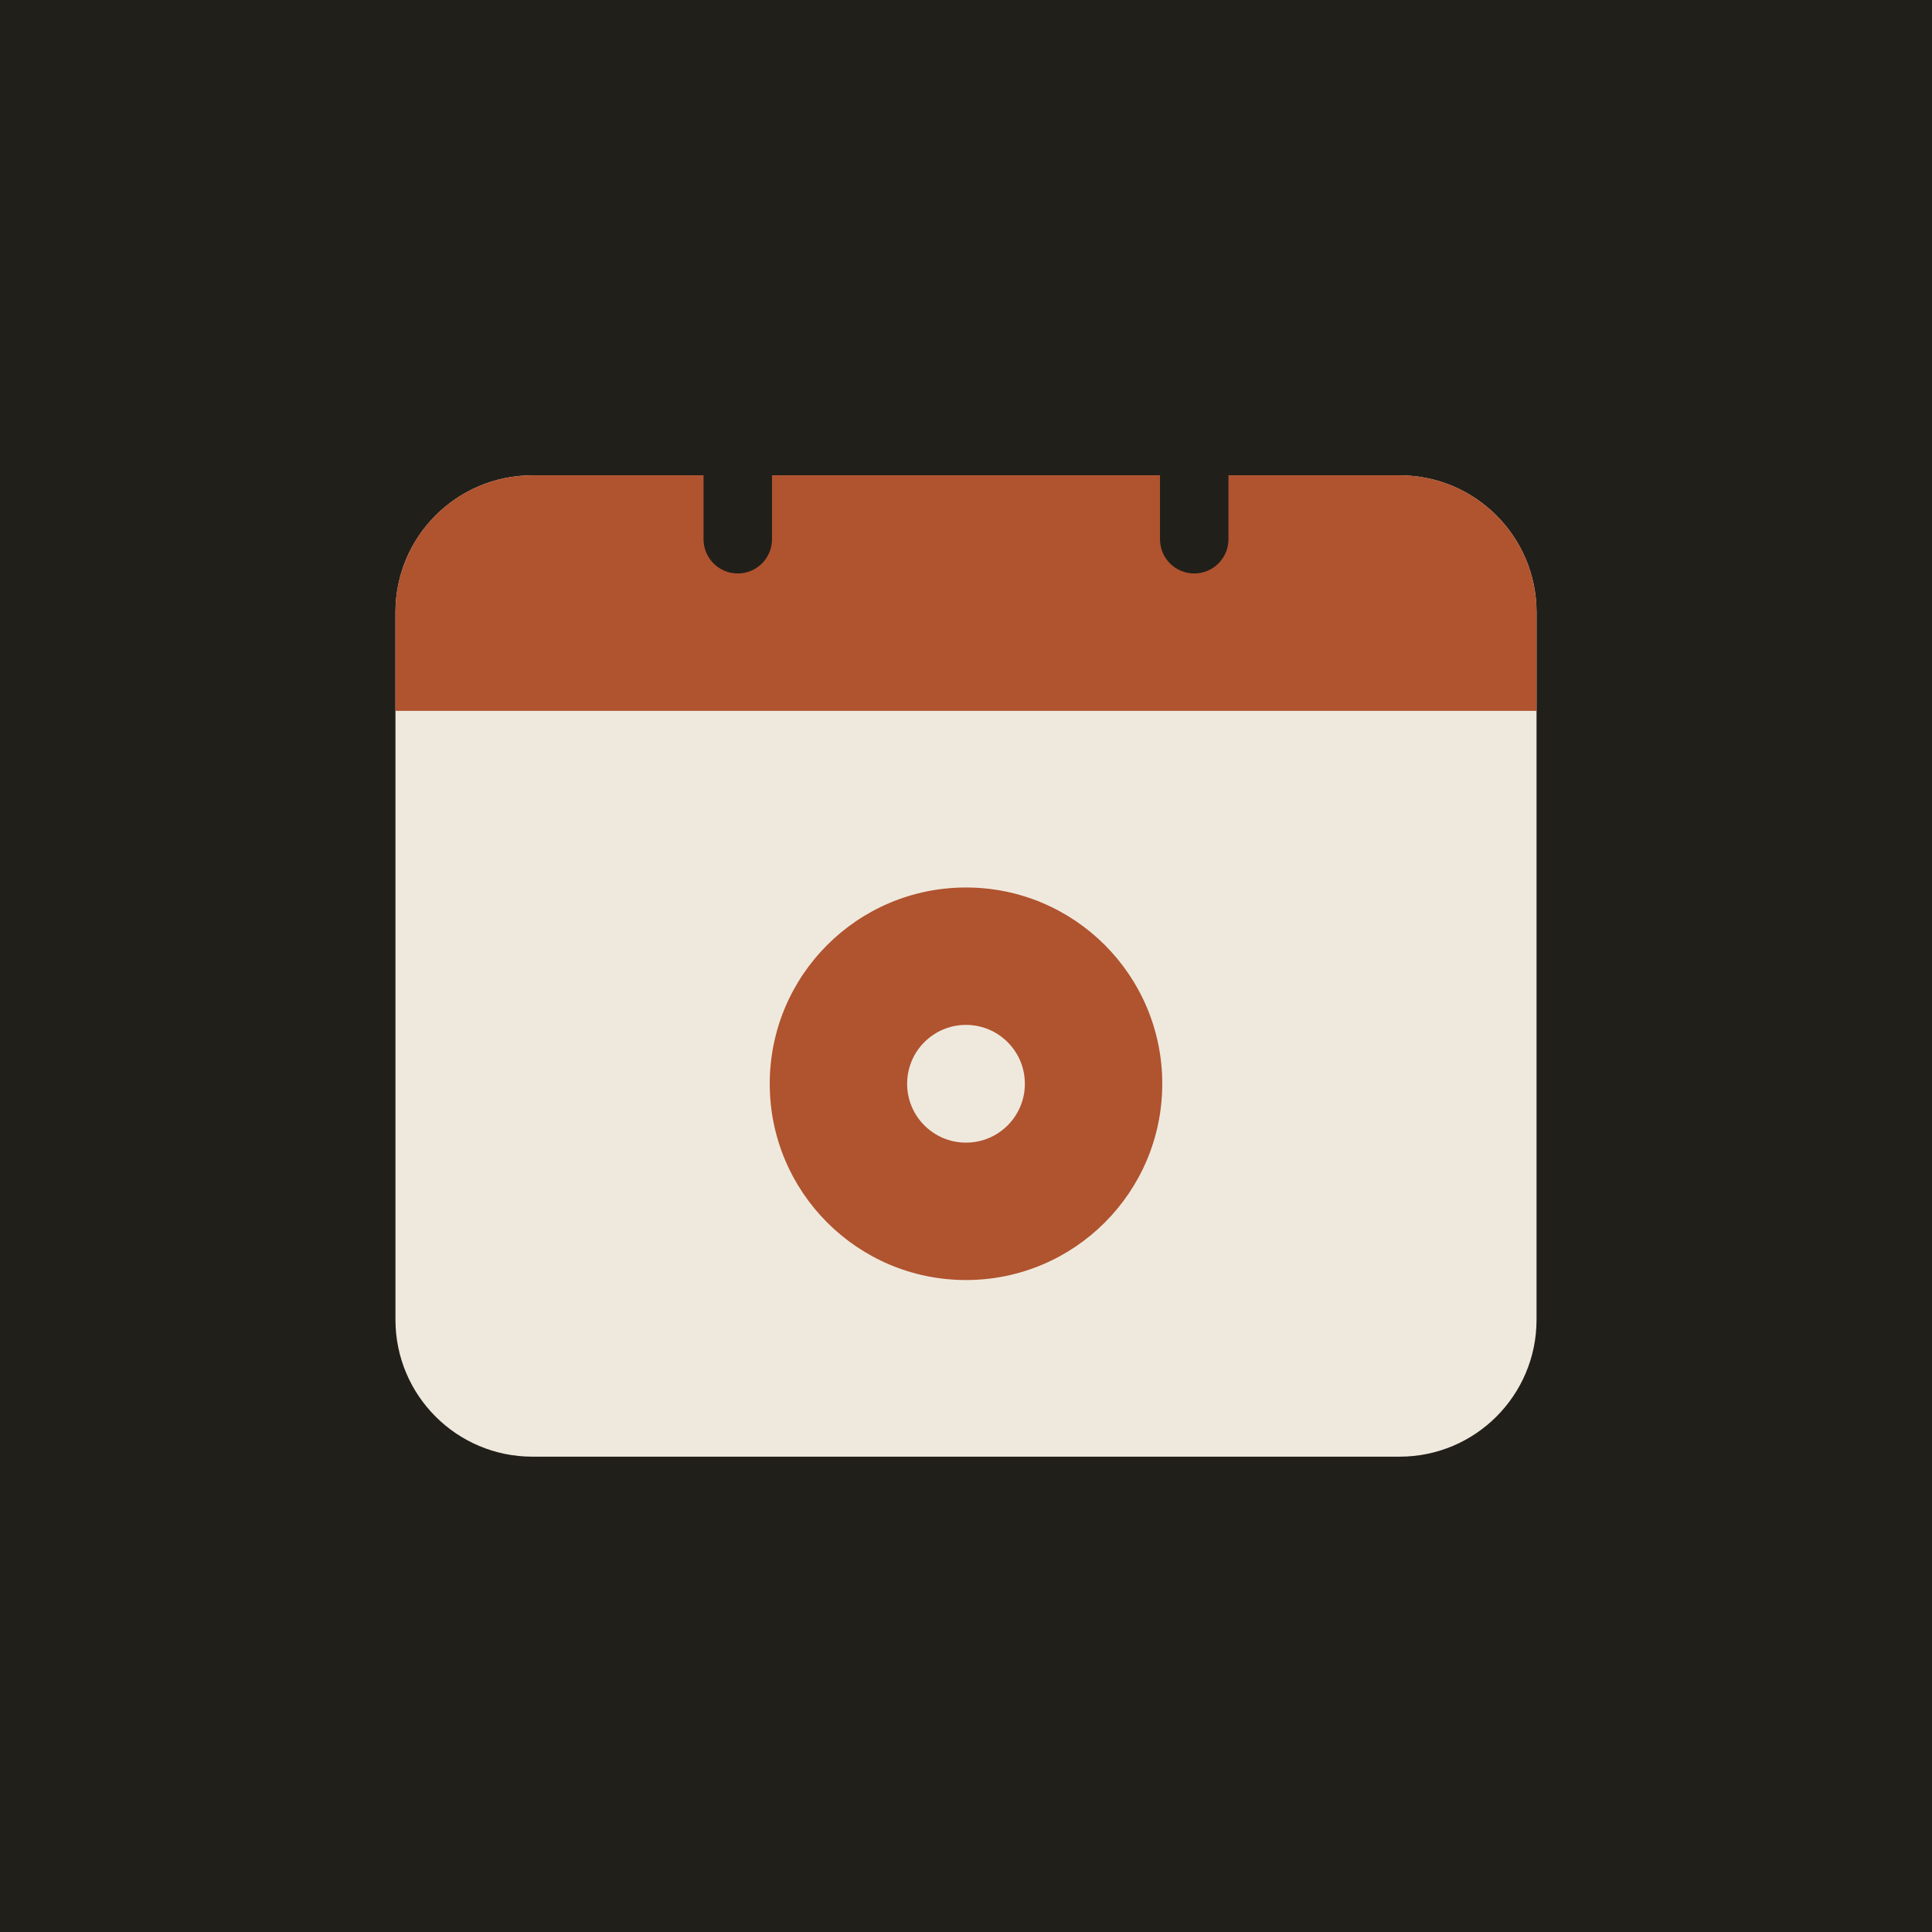
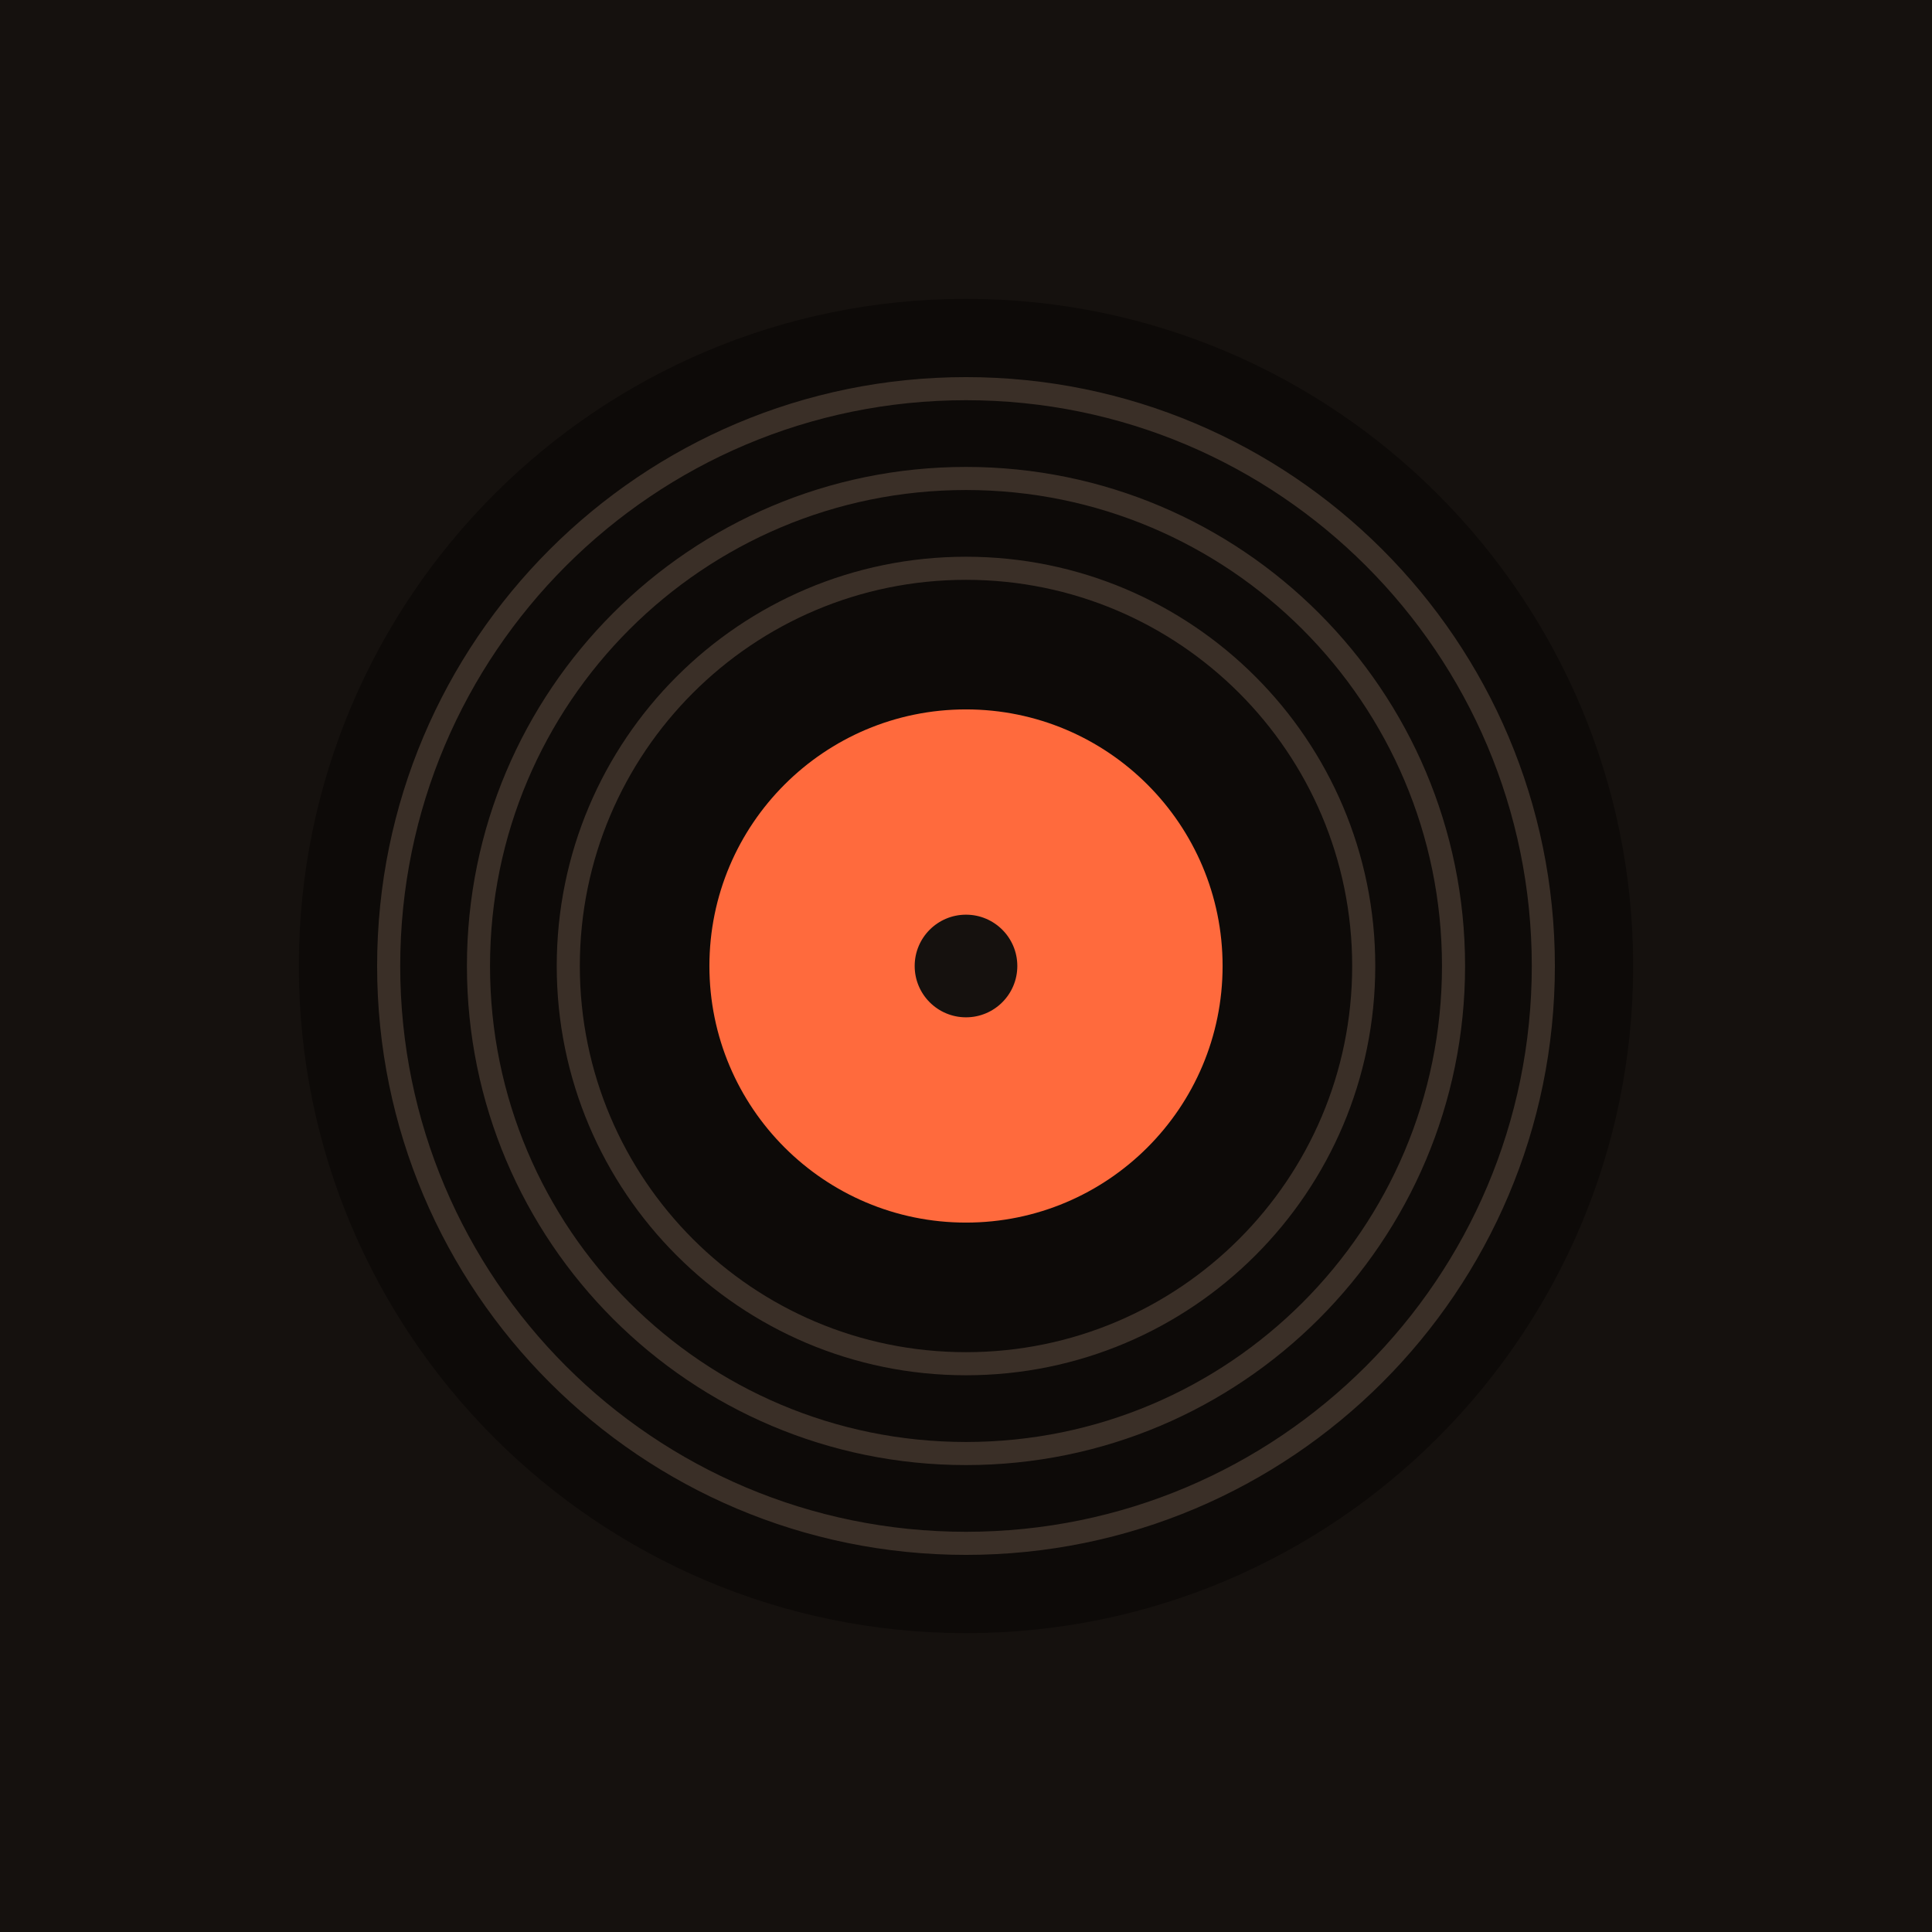
<svg xmlns="http://www.w3.org/2000/svg" width="64" height="64" viewBox="0 0 64 64">
-   <rect width="64" height="64" fill="#211f1a" />
-   <g transform="translate(9.6 9.6) scale(0.7)">
-     <rect x="5" y="8.78" width="54" height="46.44" rx="6.48" fill="#efe9dd" />
-     <path d="M5 15.26a6.48 6.48 0 0 1 6.48-6.48h41.04a6.48 6.48 0 0 1 6.48 6.48v4.666h-54z" fill="#b0532f" />
-     <rect x="19.58" y="5.994" width="3.24" height="7.43" rx="1.62" fill="#211f1a" />
-     <rect x="41.18" y="5.994" width="3.24" height="7.43" rx="1.62" fill="#211f1a" />
-     <circle cx="32" cy="37.573" r="9.288" fill="#b0532f" />
-     <circle cx="32" cy="37.573" r="2.786" fill="#efe9dd" />
+   <rect width="64" height="64" fill="#15110e" />
+   <g transform="translate(4.8 4.8) scale(0.85)">
+     <circle cx="32" cy="32" r="26" fill="#0d0a08" />
+     <circle cx="32" cy="32" r="22.5" fill="none" stroke="#3a2f27" stroke-width="0.9" />
+     <circle cx="32" cy="32" r="19" fill="none" stroke="#3a2f27" stroke-width="0.9" />
+     <circle cx="32" cy="32" r="15.5" fill="none" stroke="#3a2f27" stroke-width="0.9" />
+     <circle cx="32" cy="32" r="10" fill="#ff6a3d" />
+     <circle cx="32" cy="32" r="2" fill="#15110e" />
  </g>
</svg>
